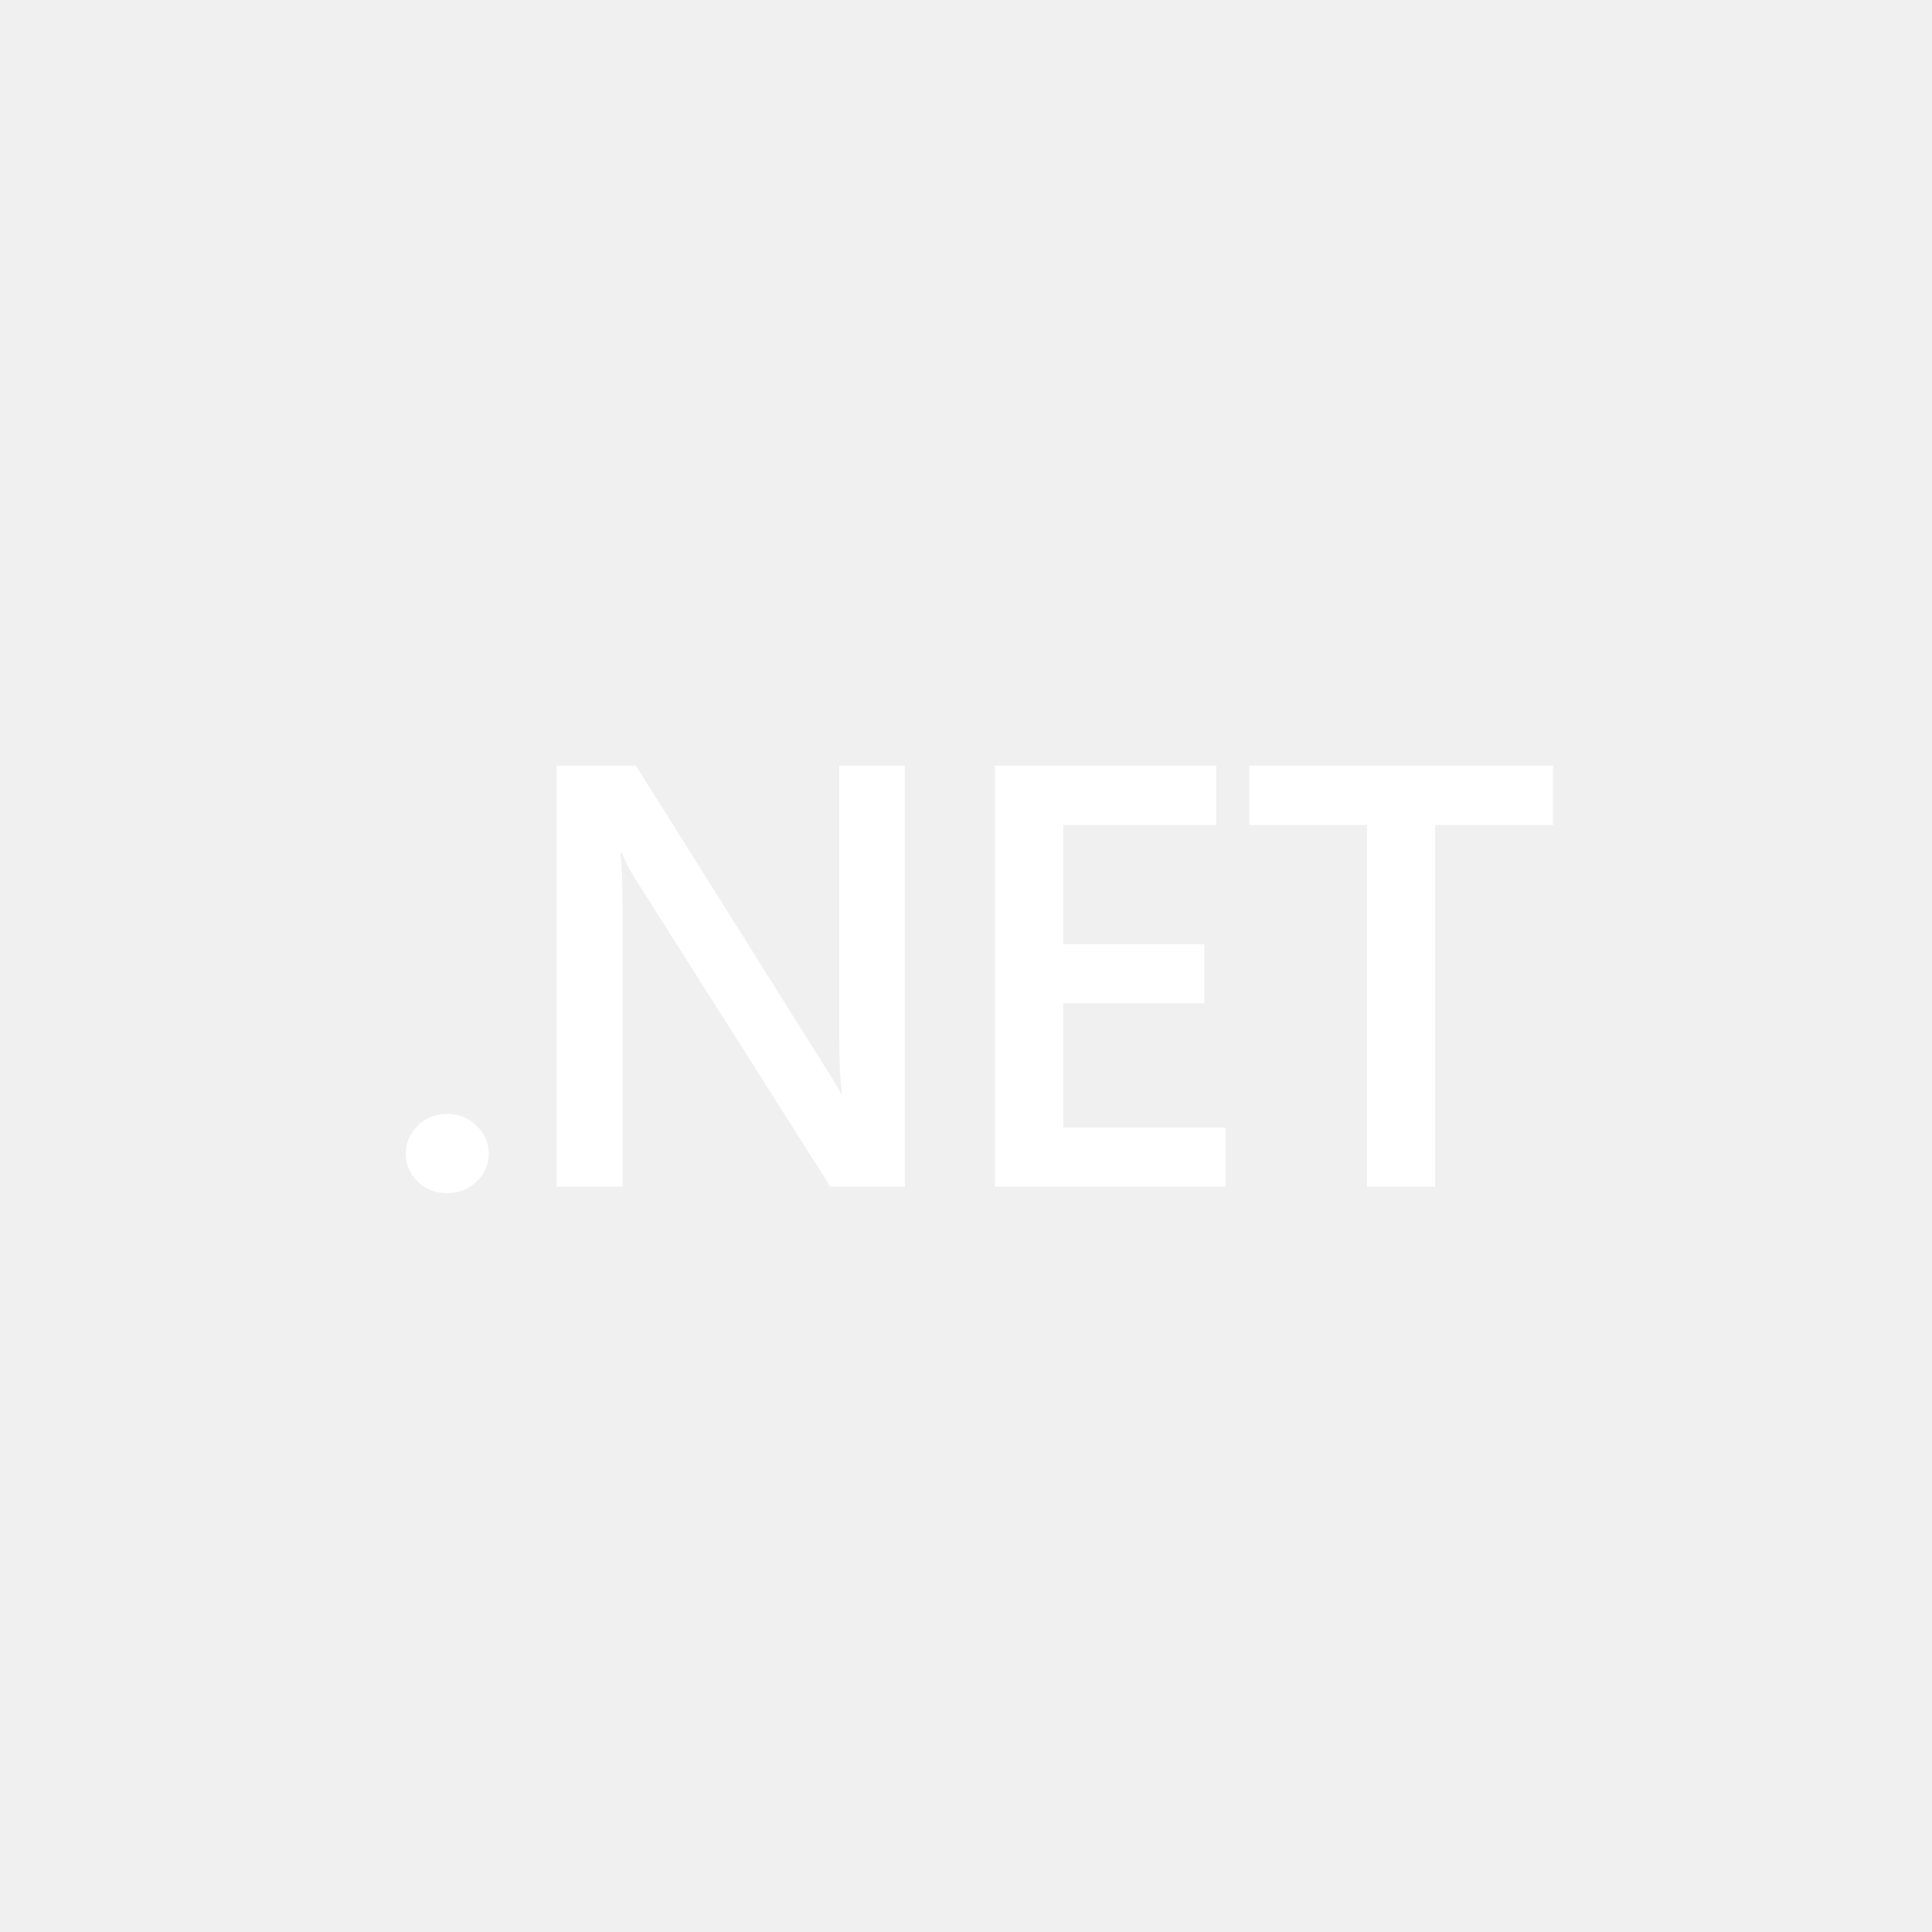
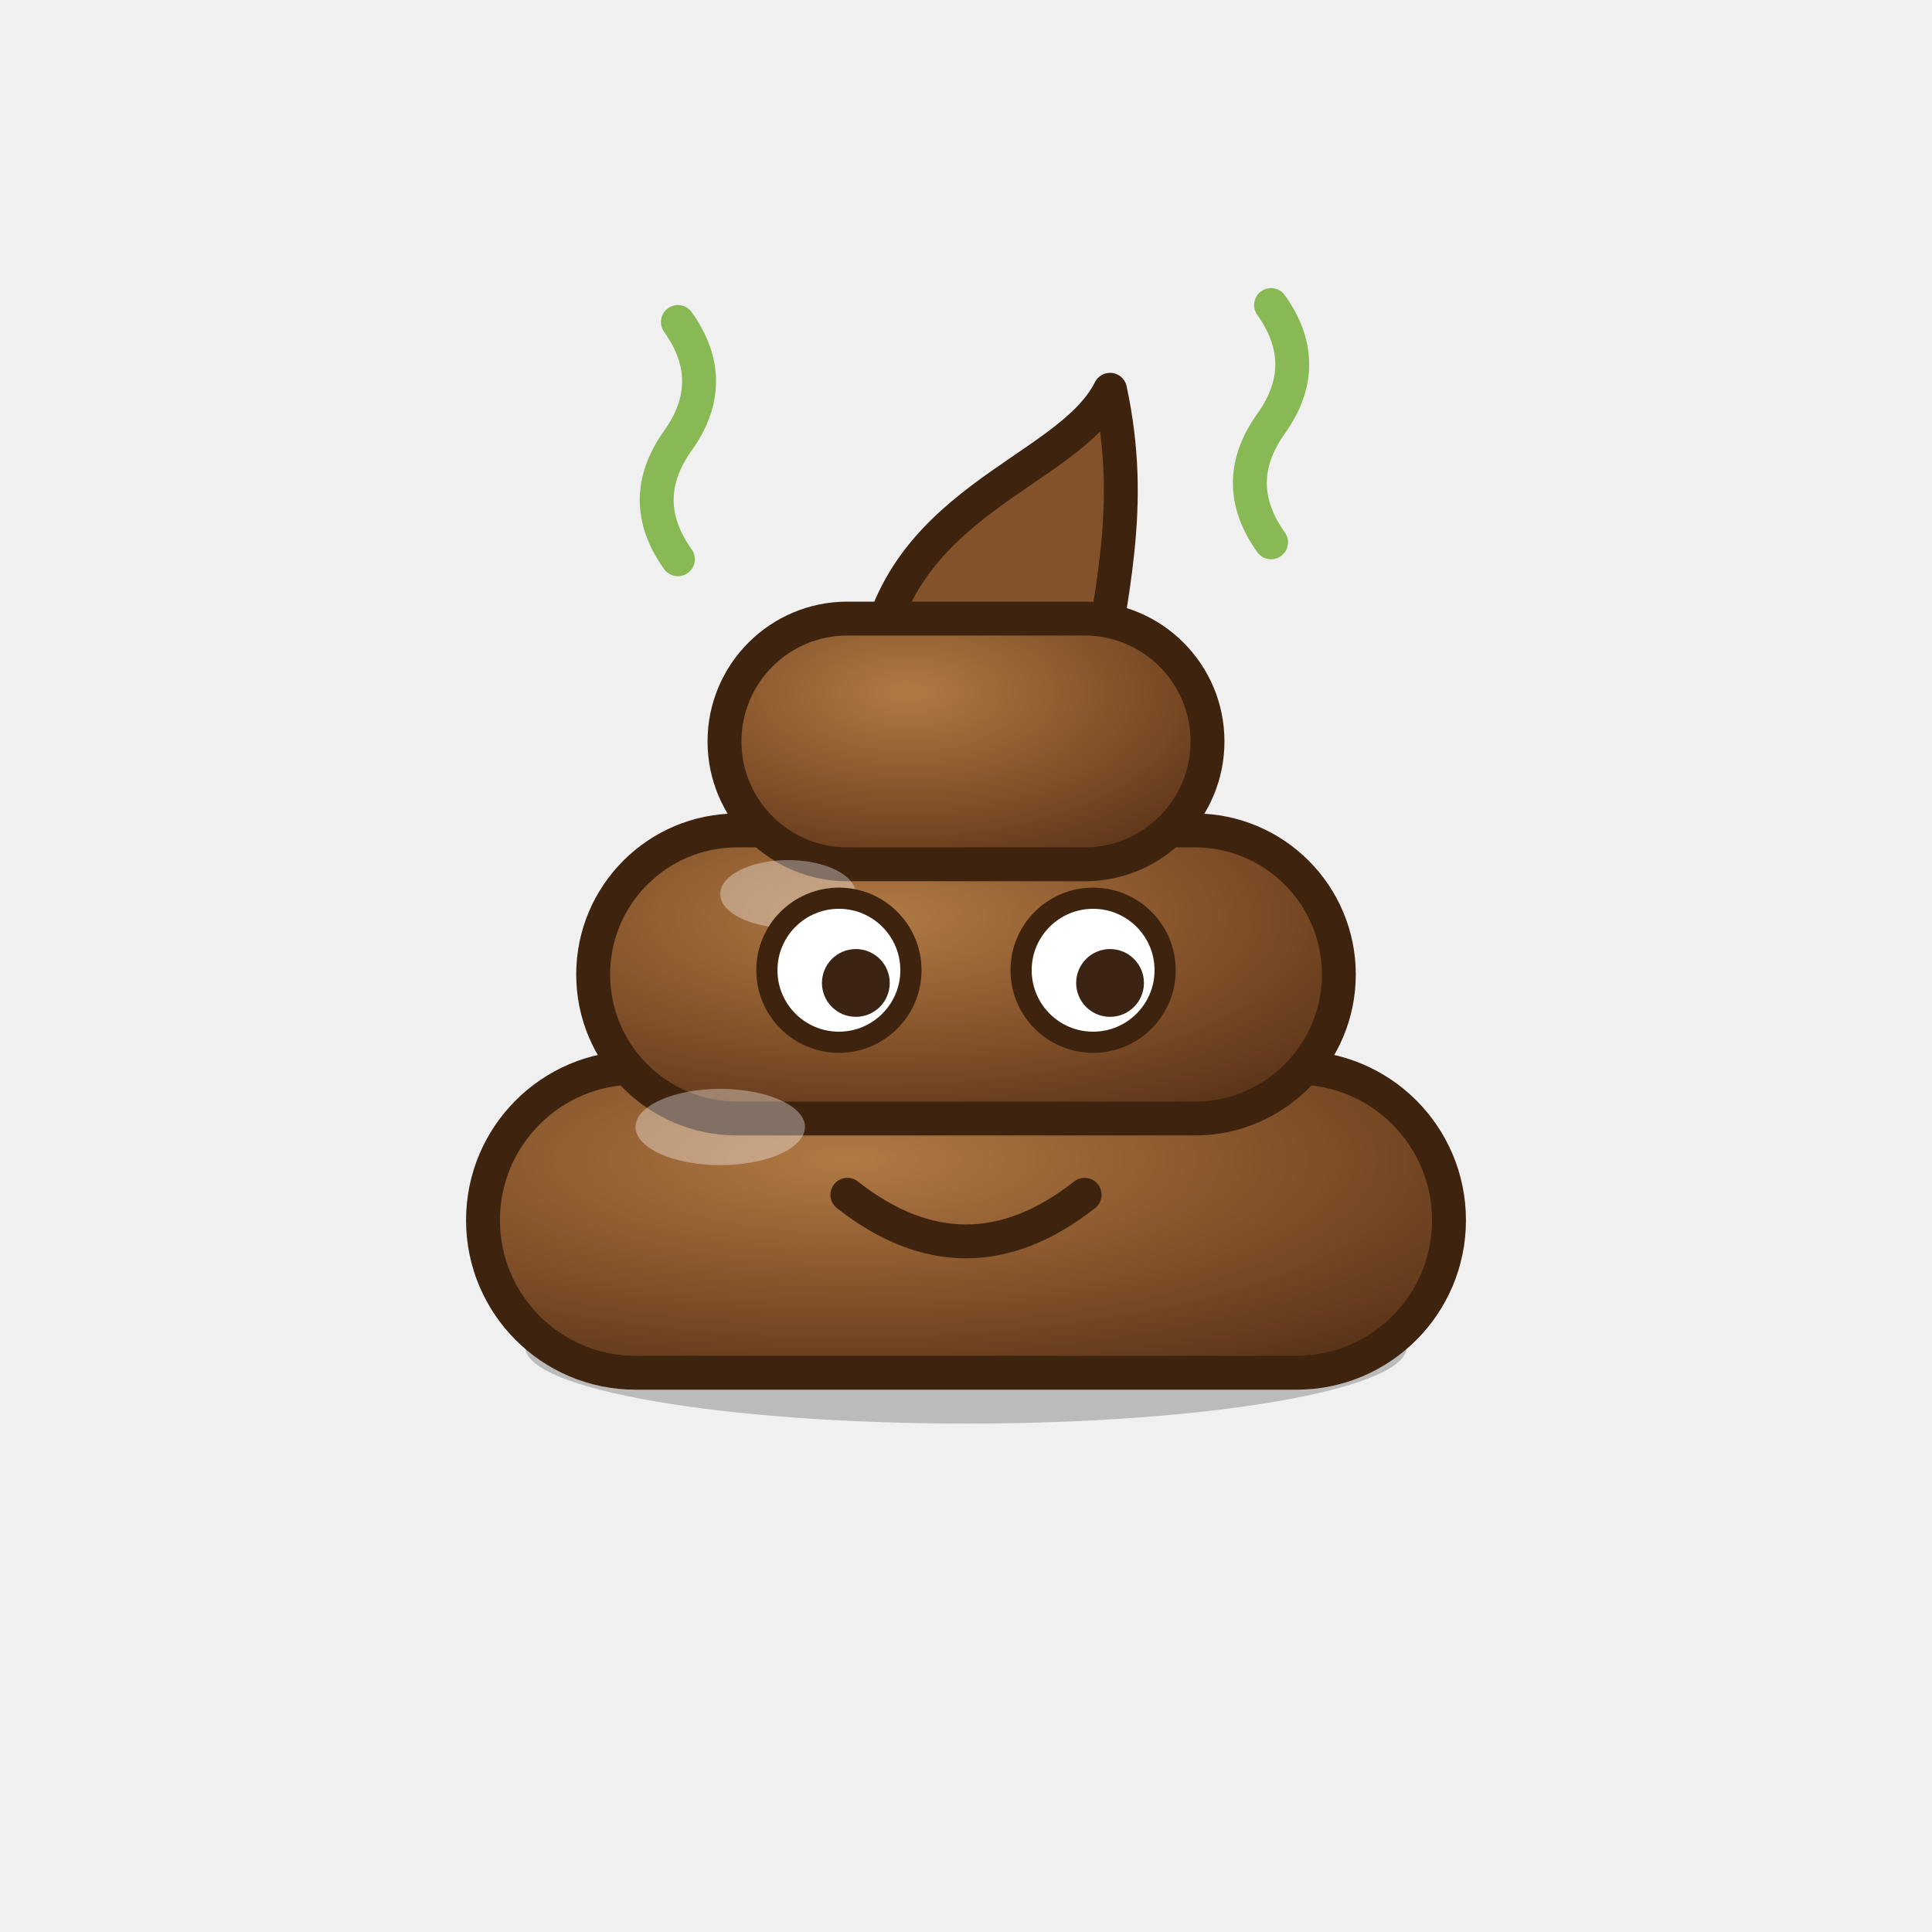
- <svg xmlns="http://www.w3.org/2000/svg" width="456" height="456" viewBox="0 0 456 456" version="1.1" xml:space="preserve" style="fill-rule:evenodd;clip-rule:evenodd;stroke-linejoin:round;stroke-miterlimit:2;">
-   <path d="m 105.5,281.609 c -2.703,0 -5.001,-0.9 -6.893,-2.702 -1.892,-1.848 -2.838,-4.042 -2.838,-6.582 0,-2.587 0.946,-4.804 2.838,-6.652 1.892,-1.848 4.19,-2.772 6.893,-2.772 2.748,0 5.068,0.924 6.96,2.772 1.937,1.848 2.906,4.064 2.906,6.652 0,2.54 -0.968,4.734 -2.906,6.582 -1.892,1.802 -4.212,2.702 -6.96,2.702 z" style="fill:#ffffff;fill-rule:nonzero;stroke-width:0.838" />
-   <path d="M 213.561,280.084 H 195.99 L 149.7,207.054 c -1.171,-1.848 -2.14,-3.765 -2.906,-5.751 h -0.406 c 0.361,2.125 0.541,6.675 0.541,13.65 v 65.132 h -15.543 v -99.36 h 18.719 l 44.737,71.298 c 1.892,2.957 3.109,4.989 3.649,6.098 h 0.27 c -0.45,-2.632 -0.676,-7.09 -0.676,-13.373 v -64.023 h 15.476 z" style="fill:#ffffff;fill-rule:nonzero;stroke-width:0.838" />
-   <path d="m 289.251,280.084 h -54.401 v -99.36 h 52.238 v 13.997 h -36.154 v 28.131 h 33.316 v 13.927 h -33.316 v 29.378 h 38.316 z" style="fill:#ffffff;fill-rule:nonzero;stroke-width:0.838" />
-   <path d="M 366.565,194.721 H 338.722 v 85.363 h -16.084 v -85.363 h -27.775 v -13.997 h 71.701 z" style="fill:#ffffff;fill-rule:nonzero;stroke-width:0.838" />
+ <svg xmlns="http://www.w3.org/2000/svg" width="456" height="456" viewBox="0 0 456 456" version="1.1">
+   <defs>
+     <radialGradient id="poo" cx="0.38" cy="0.3" r="0.8">
+       <stop offset="0" stop-color="#B07A44" />
+       <stop offset="0.55" stop-color="#84522A" />
+       <stop offset="1" stop-color="#5A3418" />
+     </radialGradient>
+   </defs>
+   <ellipse cx="228" cy="318" rx="104" ry="18" fill="#000000" opacity="0.22" />
+   <path d="M206 160 C210 118 252 112 262 92 C268 120 262 140 258 168 Z" fill="#84522A" stroke="#3E230F" stroke-width="8" stroke-linejoin="round" />
+   <rect x="114" y="252" width="228" height="72" rx="36" fill="url(#poo)" stroke="#3E230F" stroke-width="8" />
+   <rect x="140" y="196" width="176" height="68" rx="34" fill="url(#poo)" stroke="#3E230F" stroke-width="8" />
+   <rect x="171" y="146" width="114" height="58" rx="29" fill="url(#poo)" stroke="#3E230F" stroke-width="8" />
+   <ellipse cx="170" cy="266" rx="20" ry="9" fill="#ffffff" opacity="0.35" />
+   <ellipse cx="186" cy="211" rx="16" ry="8" fill="#ffffff" opacity="0.35" />
+   <circle cx="198" cy="229" r="17" fill="#ffffff" stroke="#3E230F" stroke-width="5" />
+   <circle cx="258" cy="229" r="17" fill="#ffffff" stroke="#3E230F" stroke-width="5" />
+   <circle cx="202" cy="232" r="8" fill="#3B2414" />
+   <circle cx="262" cy="232" r="8" fill="#3B2414" />
+   <path d="M200 282 Q228 304 256 282" fill="none" stroke="#3E230F" stroke-width="8" stroke-linecap="round" />
+   <path d="M160 132 q-10 -14 0 -28 q10 -14 0 -28" fill="none" stroke="#7CB342" stroke-width="8" stroke-linecap="round" opacity="0.9" />
+   <path d="M300 128 q-10 -14 0 -28 q10 -14 0 -28" fill="none" stroke="#7CB342" stroke-width="8" stroke-linecap="round" opacity="0.9" />
</svg>
